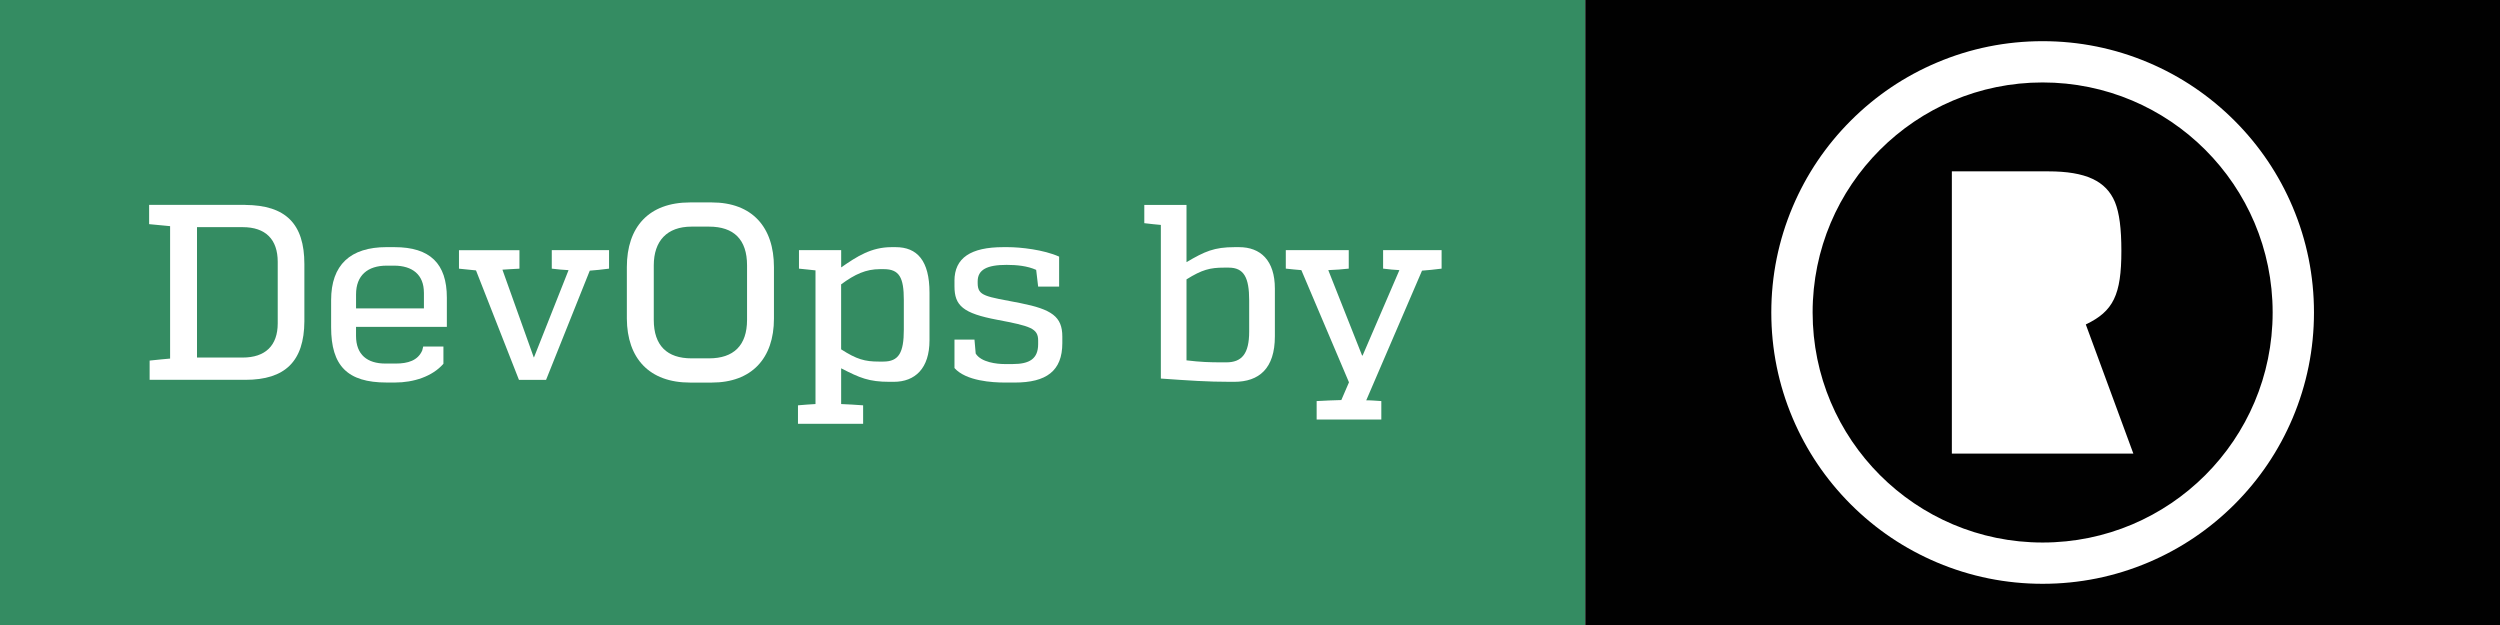
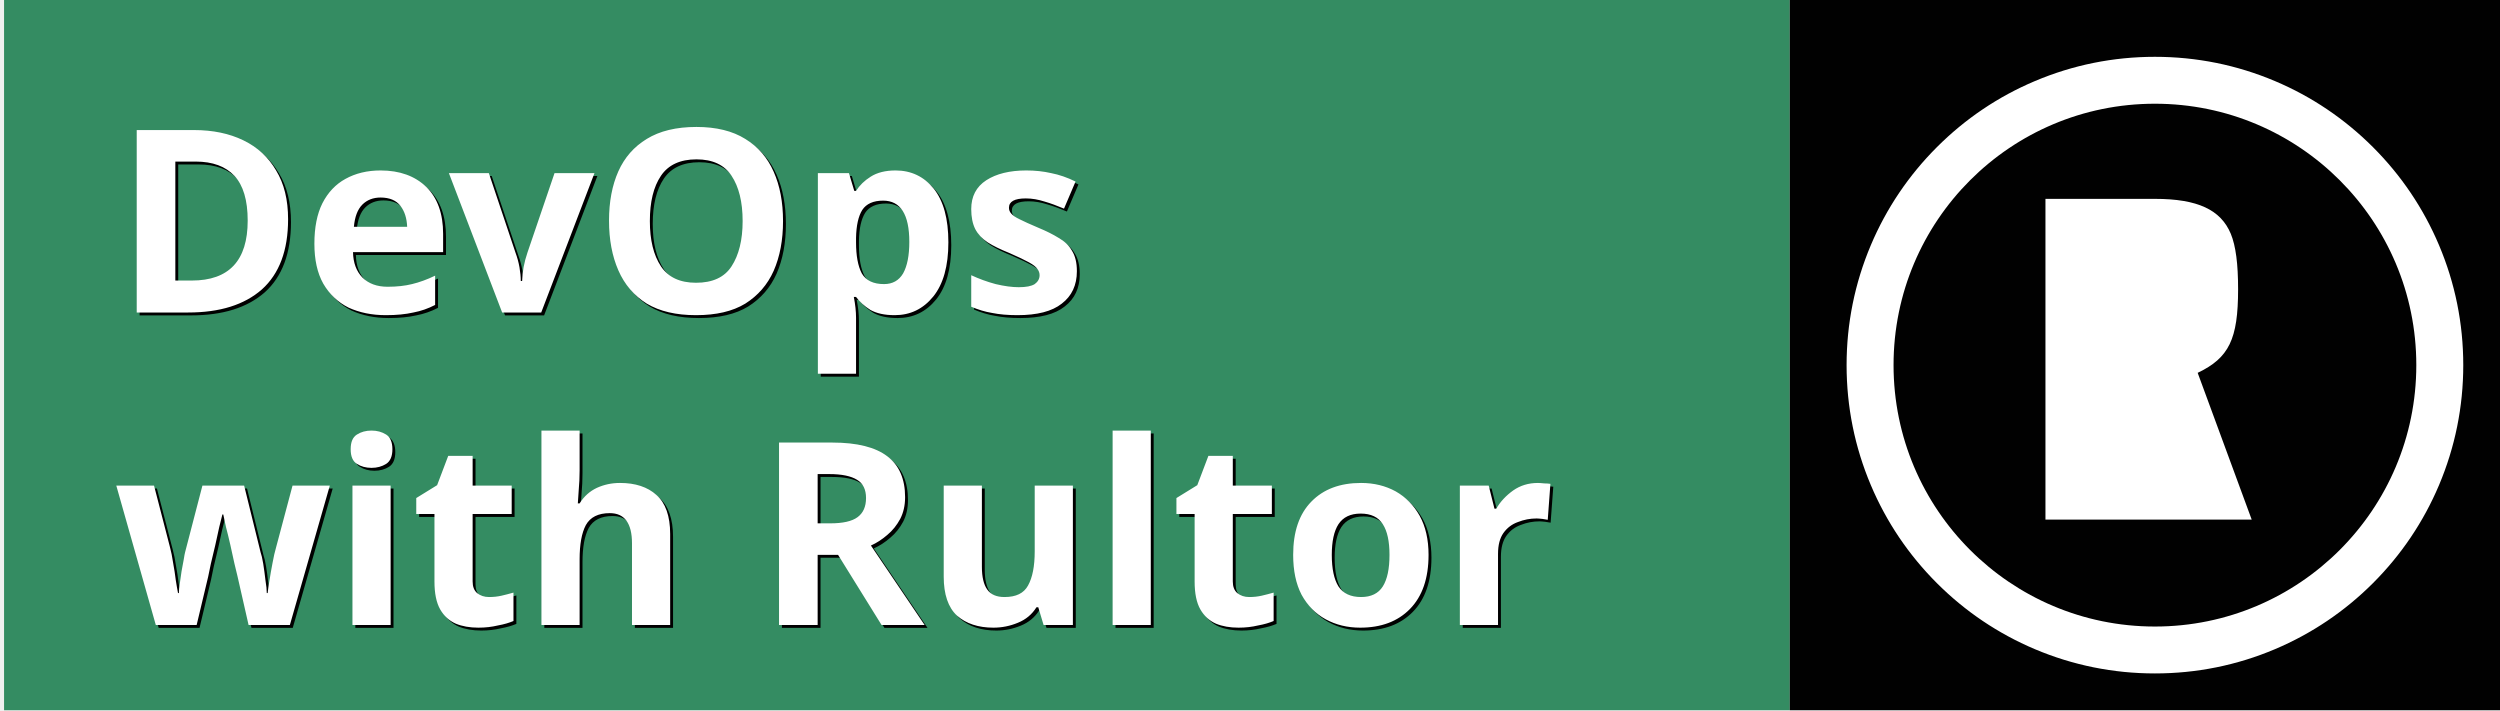
- <svg xmlns="http://www.w3.org/2000/svg" version="1.1" id="Layer_1" x="0px" y="0px" width="100px" height="25px" viewBox="14.732 0 100 25" enable-background="new 14.732 0 100 25" xml:space="preserve">
-   <rect x="14.732" fill="#348C62" width="63.41" height="25" />
-   <rect x="78.143" y="0" fill="#010101" width="36.59" height="25" />
-   <path fill="#FFFFFF" d="M96.437,3.298c5.082,0,9.201,4.119,9.201,9.201c0,5.081-4.119,9.202-9.201,9.202   c-5.081,0-9.2-4.121-9.2-9.202C87.236,7.417,91.355,3.298,96.437,3.298 M96.437,1.647c-1.464,0-2.886,0.287-4.225,0.854   c-1.293,0.546-2.453,1.329-3.449,2.325s-1.778,2.156-2.325,3.449c-0.566,1.339-0.854,2.76-0.854,4.225   c0,1.465,0.287,2.885,0.854,4.225c0.547,1.293,1.329,2.453,2.325,3.449s2.156,1.777,3.449,2.324   c1.339,0.566,2.761,0.854,4.225,0.854c1.465,0,2.886-0.287,4.226-0.854c1.292-0.547,2.452-1.328,3.449-2.324   c0.996-0.996,1.778-2.156,2.325-3.449c0.566-1.34,0.854-2.76,0.854-4.225c0-1.465-0.287-2.886-0.854-4.225   c-0.547-1.293-1.329-2.453-2.325-3.449c-0.997-0.996-2.157-1.779-3.449-2.325C99.322,1.934,97.901,1.647,96.437,1.647L96.437,1.647   z" />
-   <path fill="#FFFFFF" d="M95.365,18.145h-2.559V6.854h3.854c1.504,0,2.318,0.384,2.671,1.232c0.176,0.431,0.256,1.055,0.256,1.95   c0,1.759-0.32,2.415-1.423,2.942l1.902,5.166H95.365L95.365,18.145z" />
-   <g>
-     <path fill="#FFFFFF" d="M24.538,8.197c1.619,0.01,2.369,0.75,2.369,2.368v2.289c-0.01,1.599-0.77,2.339-2.359,2.339h-3.831v-0.77    c0.355-0.041,0.632-0.061,0.819-0.08V9.046c-0.197-0.021-0.454-0.04-0.839-0.08v-0.77H24.538z M25.841,10.475    c0-0.899-0.484-1.389-1.402-1.389h-1.827v5.216h1.827c0.908,0,1.402-0.479,1.402-1.369V10.475z" />
-     <path fill="#FFFFFF" d="M30.513,9.886c1.422,0,2.093,0.659,2.093,2.019v1.169h-3.633v0.359c0,0.76,0.454,1.109,1.175,1.109h0.415    c0.484,0,0.879-0.119,1.057-0.52l0.04-0.16h0.809v0.689c-0.444,0.51-1.194,0.75-1.935,0.75h-0.336c-1.57,0-2.221-0.67-2.221-2.209    v-1.089c0-1.409,0.77-2.118,2.221-2.118H30.513z M31.688,11.705c0-0.72-0.464-1.079-1.194-1.079h-0.296    c-0.76,0-1.224,0.39-1.224,1.149v0.56h2.715V11.705z" />
-     <path fill="#FFFFFF" d="M39.093,10.746c-0.286,0.04-0.533,0.06-0.77,0.08l-1.748,4.368H35.49l-1.718-4.378    c-0.207-0.02-0.434-0.04-0.681-0.069v-0.74h2.419v0.74c-0.267,0.01-0.474,0.029-0.681,0.04l1.253,3.507h0.01l1.382-3.488    c-0.207-0.01-0.424-0.03-0.671-0.06v-0.74h2.291V10.746z" />
-     <path fill="#FFFFFF" d="M42.333,15.303c-1.629,0-2.518-0.969-2.527-2.558v-2.06c0-1.608,0.878-2.588,2.527-2.588h0.869    c1.619,0,2.488,0.989,2.488,2.588v2.06c0,1.589-0.889,2.558-2.488,2.558H42.333z M43.094,14.334c0.977,0,1.52-0.51,1.52-1.54    v-2.179c0-1.04-0.533-1.55-1.52-1.55h-0.701c-0.978,0-1.51,0.57-1.51,1.55v2.179c0,1.03,0.533,1.54,1.51,1.54H43.094z" />
-     <path fill="#FFFFFF" d="M50.559,9.886c0.859,0,1.353,0.539,1.353,1.818v1.909c0,1.119-0.572,1.66-1.431,1.66h-0.168    c-0.829,0-1.195-0.16-1.935-0.541v1.43c0.217,0.01,0.622,0.029,0.879,0.051v0.738h-2.606v-0.738    c0.256-0.021,0.483-0.041,0.701-0.051v-5.347c-0.217-0.02-0.434-0.05-0.661-0.069v-0.74h1.688v0.69    c0.632-0.44,1.205-0.81,2.014-0.81H50.559z M50.885,11.995c0-0.89-0.178-1.229-0.8-1.229h-0.158c-0.553,0-0.997,0.2-1.55,0.609    v2.598c0.622,0.4,0.948,0.49,1.511,0.49h0.177c0.622,0,0.82-0.359,0.82-1.279V11.995z" />
-     <path fill="#FFFFFF" d="M52.91,11.235c0-0.919,0.652-1.349,1.955-1.349h0.178c0.504,0,1.432,0.1,2.054,0.379v1.2h-0.839    l-0.079-0.67c-0.355-0.16-0.78-0.2-1.185-0.2c-0.78,0-1.155,0.19-1.155,0.66v0.069c0,0.53,0.316,0.53,1.708,0.8    c1.253,0.25,1.678,0.54,1.678,1.338v0.262c0,1.119-0.642,1.578-1.905,1.578h-0.385c-0.513,0-1.56-0.061-2.024-0.58v-1.139h0.8    l0.049,0.559c0.217,0.352,0.849,0.42,1.155,0.42h0.326c0.671,0,1.017-0.209,1.017-0.799v-0.141c0-0.488-0.306-0.578-1.629-0.829    c-1.382-0.26-1.718-0.57-1.718-1.34V11.235z" />
-     <path fill="#FFFFFF" d="M62.192,10.486c0.73-0.43,1.105-0.6,1.925-0.6h0.178c0.858,0,1.432,0.529,1.432,1.658v1.909    c0,1.289-0.632,1.82-1.629,1.82h-0.148c-0.938,0-1.639-0.051-2.784-0.131V8.997c-0.217-0.021-0.435-0.04-0.662-0.07V8.197h1.688    V10.486z M64.699,12.014c0-0.909-0.207-1.309-0.819-1.309h-0.188c-0.553,0-0.878,0.08-1.5,0.47v3.239    c0.562,0.068,0.918,0.08,1.431,0.08h0.158c0.622,0,0.918-0.34,0.918-1.23V12.014z" />
-     <path fill="#FFFFFF" d="M72.392,10.746c-0.296,0.04-0.543,0.06-0.779,0.08l-2.231,5.186c0.257,0,0.385,0.021,0.603,0.031v0.738    h-2.587v-0.738c0.315-0.021,0.701-0.031,0.987-0.041l0.306-0.709l-1.905-4.488c-0.197-0.01-0.385-0.04-0.622-0.06v-0.74h2.518    v0.74c-0.276,0.029-0.514,0.05-0.819,0.06l1.353,3.417h0.02l1.472-3.417c-0.208-0.01-0.405-0.03-0.652-0.06v-0.74h2.34V10.746z" />
+ <svg xmlns="http://www.w3.org/2000/svg" width="88px" height="25px" viewBox="0 0 88 25" version="1.1">
+   <defs />
+   <g id="Page-1" stroke="none" stroke-width="1" fill="none" fill-rule="evenodd">
+     <g id="Group">
+       <rect id="Rectangle-path" fill="#348C62" fill-rule="nonzero" x="0.143" y="0" width="62.857" height="25" />
+       <rect id="Rectangle-path" fill="#010101" fill-rule="nonzero" x="63" y="0" width="25" height="25" />
+       <path d="M75.853,3.651 C80.935,3.651 85.054,7.77 85.054,12.852 C85.054,17.933 80.935,22.054 75.853,22.054 C70.772,22.054 66.653,17.933 66.653,12.852 C66.652,7.77 70.771,3.651 75.853,3.651 L75.853,3.651 Z M75.853,2 C74.389,2 72.967,2.287 71.628,2.854 C70.335,3.4 69.175,4.183 68.179,5.179 C67.183,6.175 66.401,7.335 65.854,8.628 C65.288,9.967 65,11.388 65,12.853 C65,14.318 65.287,15.738 65.854,17.078 C66.401,18.371 67.183,19.531 68.179,20.527 C69.175,21.523 70.335,22.304 71.628,22.851 C72.967,23.417 74.389,23.705 75.853,23.705 C77.318,23.705 78.739,23.418 80.079,22.851 C81.371,22.304 82.531,21.523 83.528,20.527 C84.524,19.531 85.306,18.371 85.853,17.078 C86.419,15.738 86.707,14.318 86.707,12.853 C86.707,11.388 86.42,9.967 85.853,8.628 C85.306,7.335 84.524,6.175 83.528,5.179 C82.531,4.183 81.371,3.4 80.079,2.854 C78.738,2.287 77.317,2 75.853,2 L75.853,2 Z" id="Shape" fill="#FFFFFF" fill-rule="nonzero" />
+       <path d="M74.559,18.291 L72,18.291 L72,7 L75.854,7 C77.358,7 78.172,7.384 78.525,8.232 C78.701,8.663 78.781,9.287 78.781,10.182 C78.781,11.941 78.461,12.597 77.358,13.124 L79.26,18.29 L74.559,18.29 L74.559,18.291 Z" id="Shape" fill="#FFFFFF" fill-rule="nonzero" />
+       <text id="DevOps-with-Rultor" font-family="Verdana-Bold, Verdana" font-size="9" font-weight="bold" fill="#000000">
+         <tspan x="4.1" y="11.1">DevOps</tspan>
+         <tspan x="4.1" y="22.1">with Rultor</tspan>
+       </text>
+       <text id="DevOps-with-Rultor" font-family="Verdana-Bold, Verdana" font-size="9" font-weight="bold" fill="#FFFFFF">
+         <tspan x="4" y="11">DevOps</tspan>
+         <tspan x="4" y="22">with Rultor</tspan>
+       </text>
+     </g>
  </g>
</svg>
